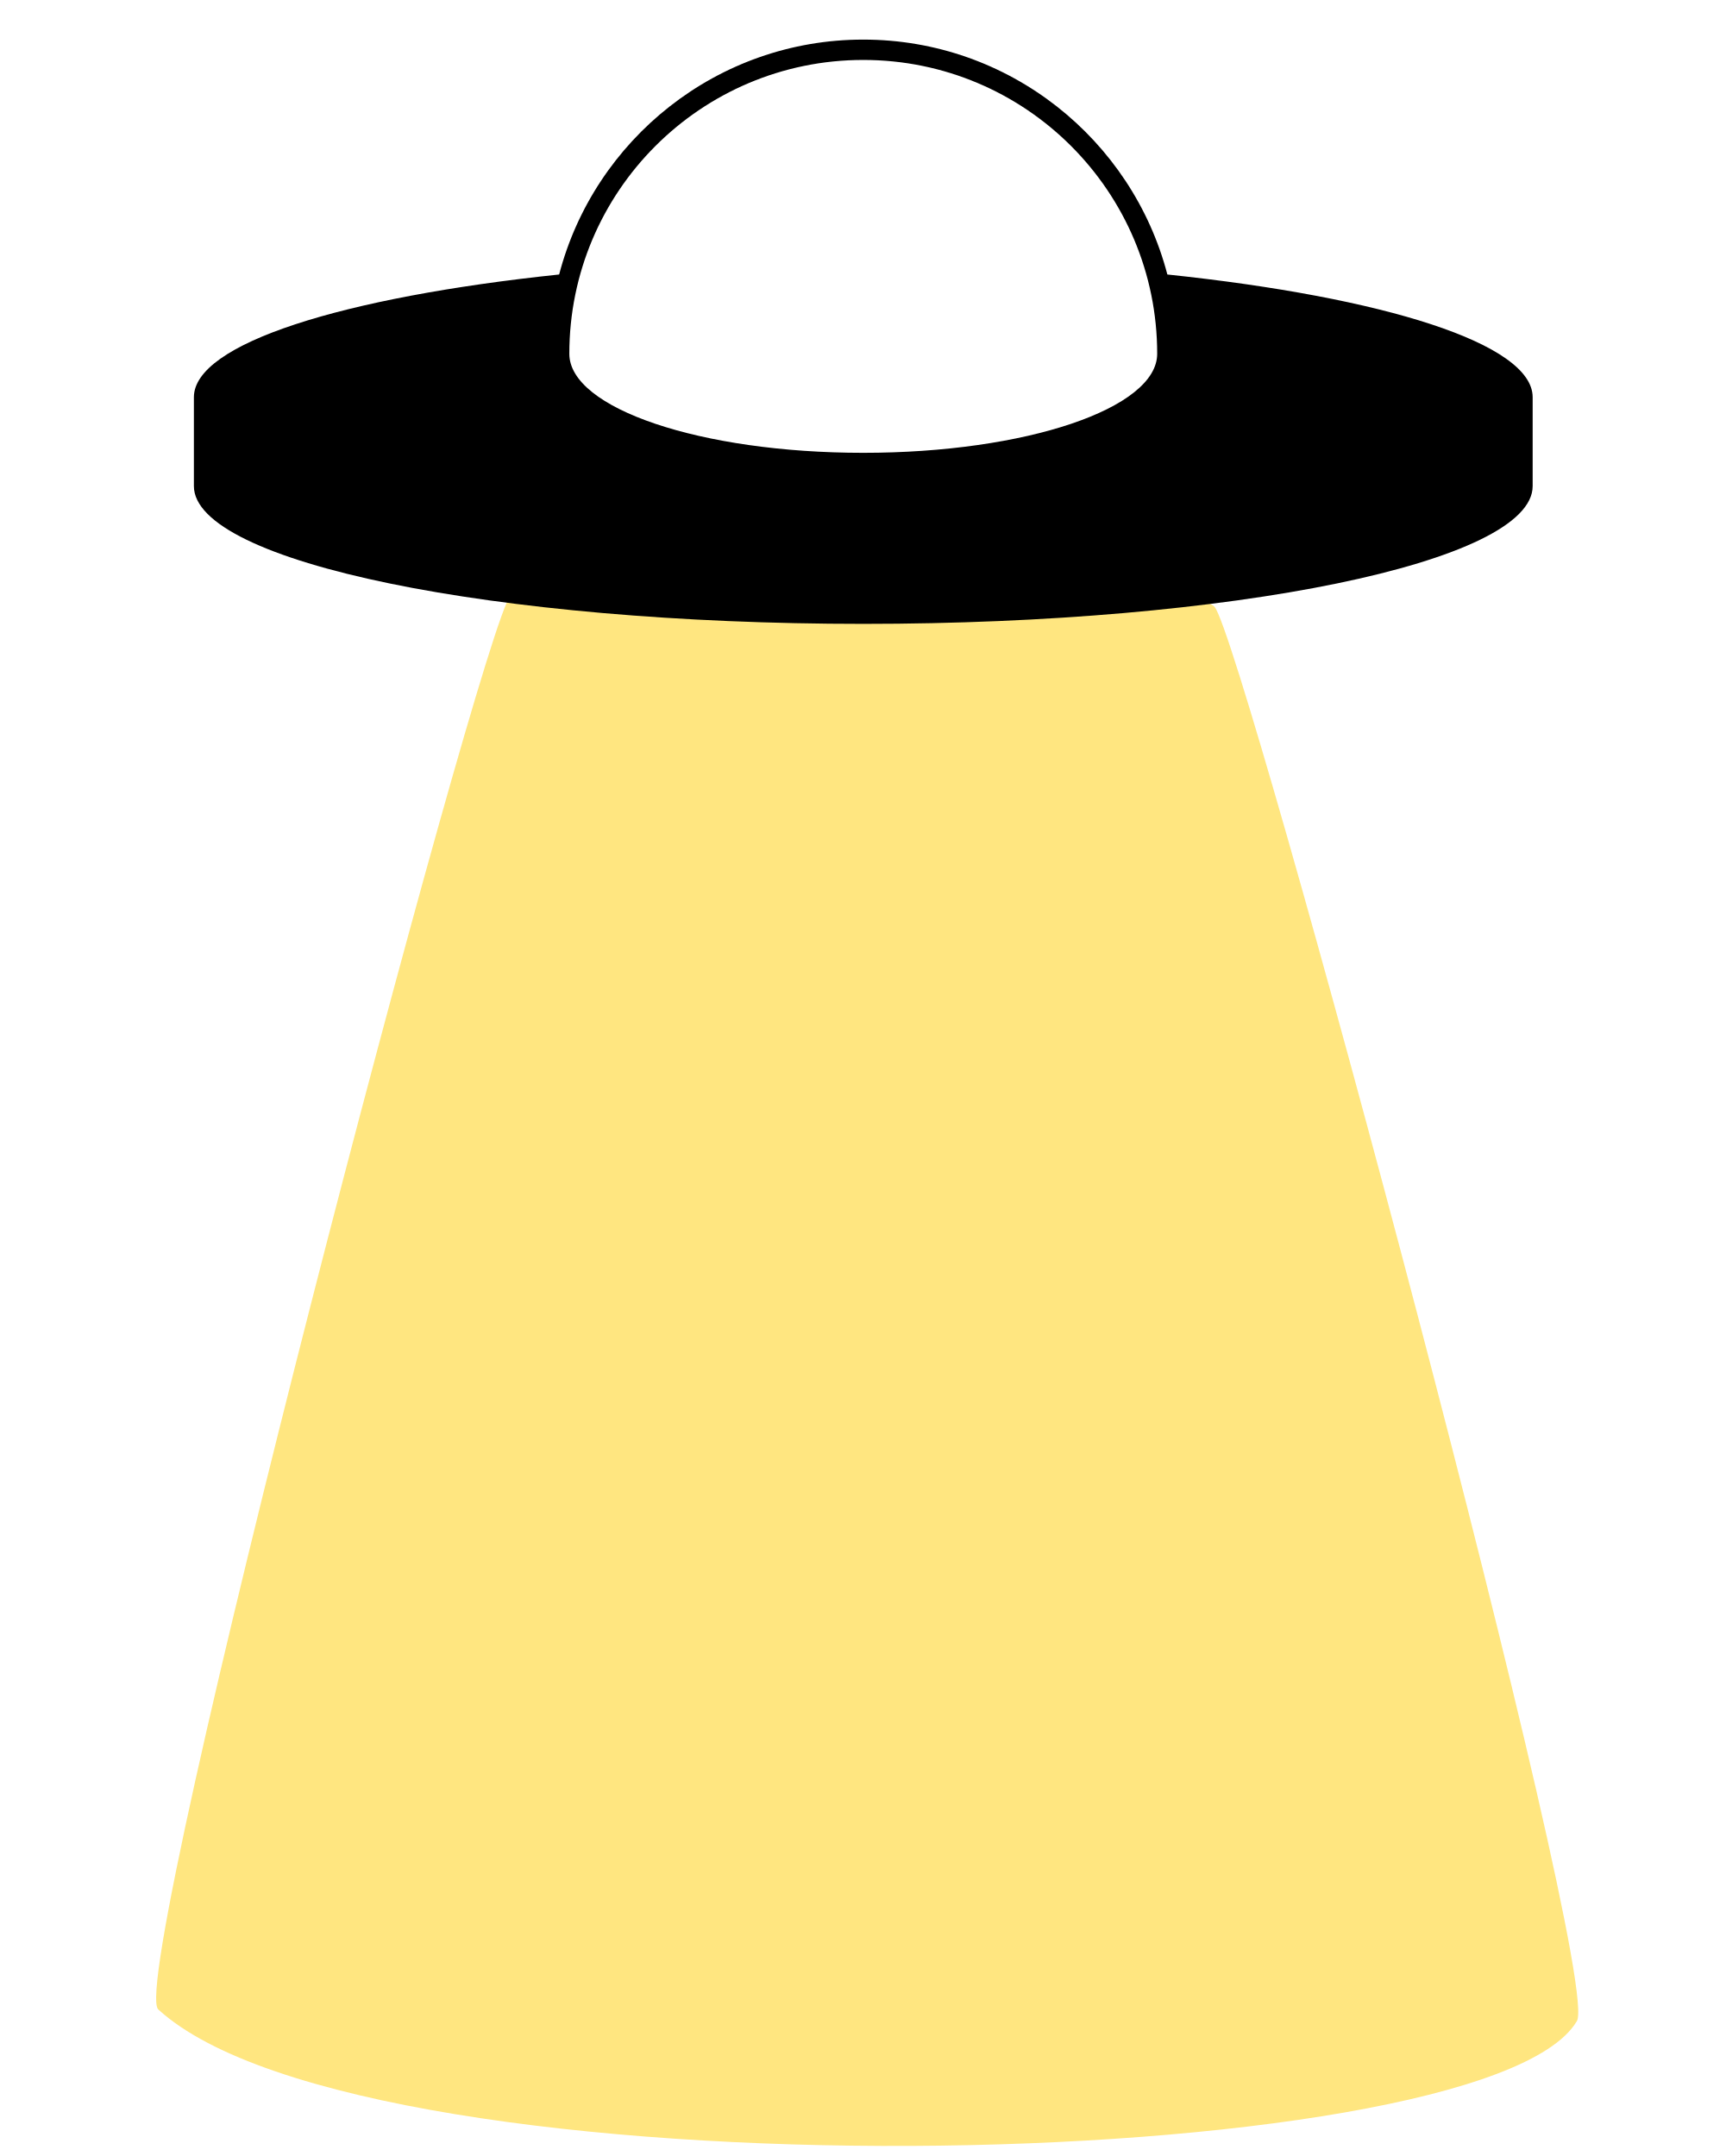
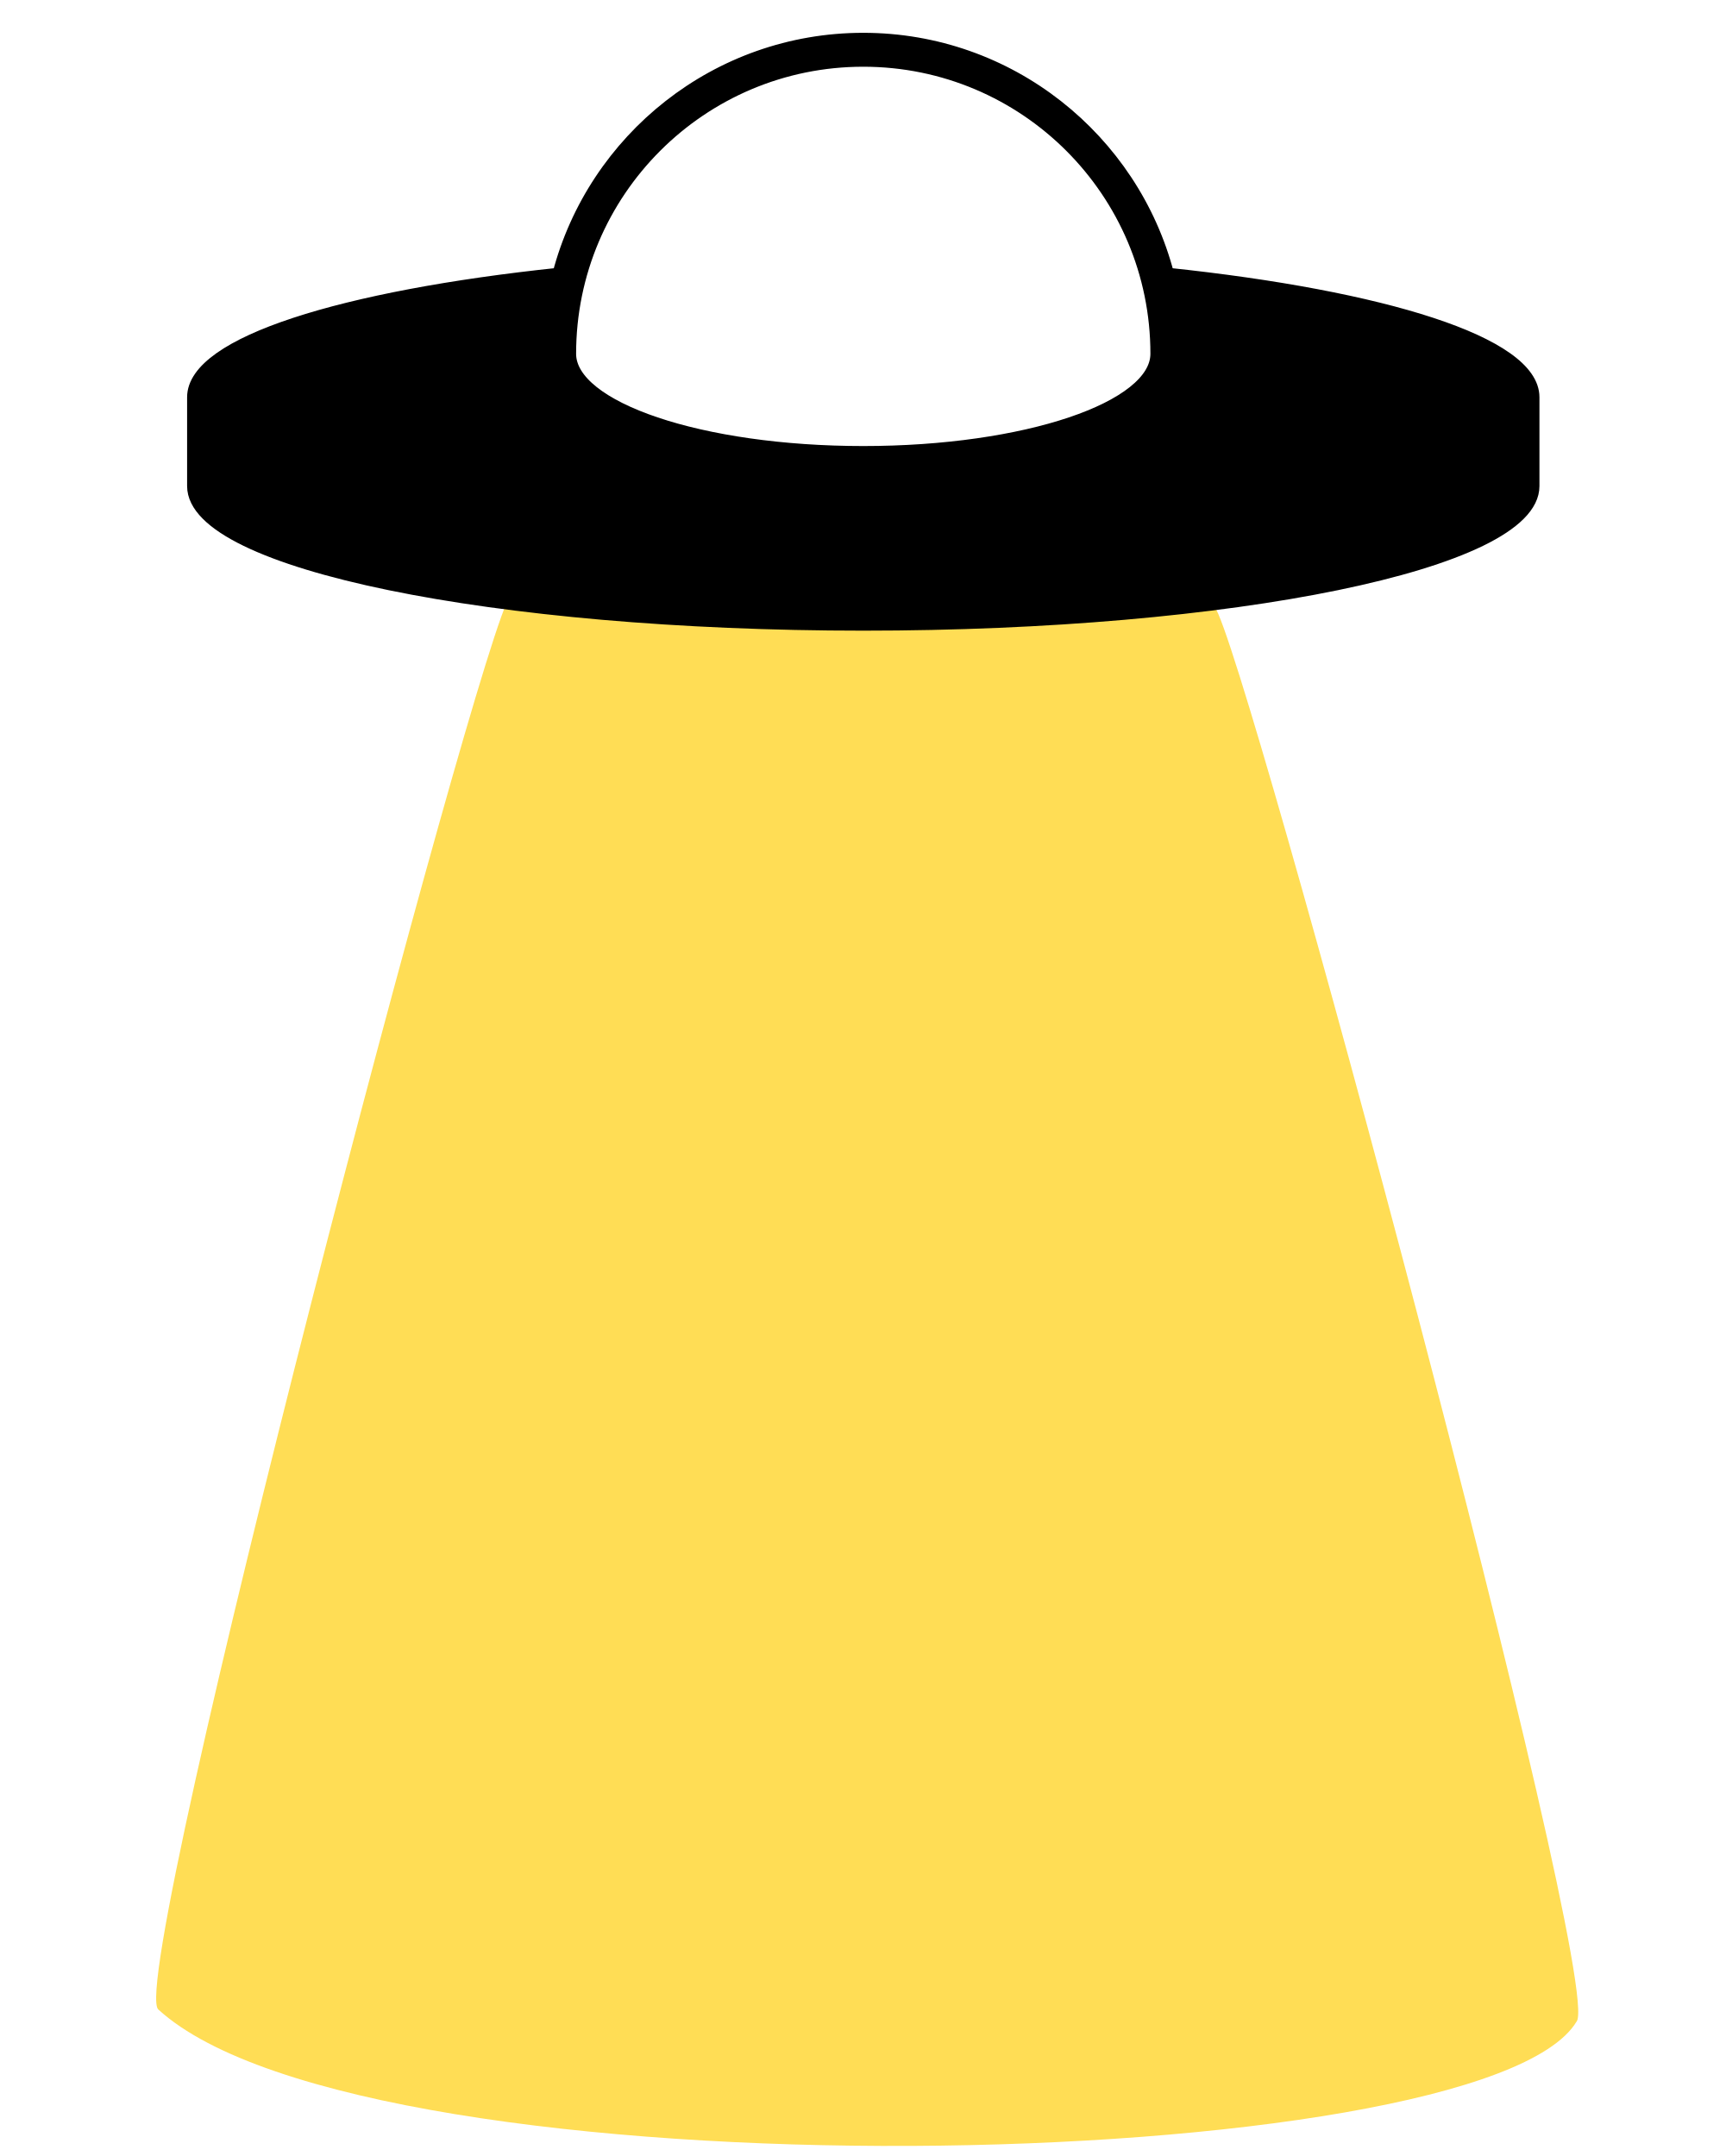
<svg xmlns="http://www.w3.org/2000/svg" version="1.1" x="0px" y="0px" viewBox="0 0 110 137.5" enable-background="new 0 0 110 110" xml:space="preserve" id="svg8">
  <defs id="defs12" />
-   <path style="opacity:1;fill:#ffe680;fill-opacity:1;stroke:none;stroke-width:0.811;stroke-miterlimit:4;stroke-dasharray:none;stroke-opacity:1" d="m 100.523,128.933 c -6.008,9.938 -77.059,11.451 -90.43,-0.779 -2.091,-1.913 20.565,-88.017 22.453,-90.163 1.888,-2.146 43.071,-1.485 44.906,0.723 1.835,2.207 24.959,88.074 23.071,90.22 z" id="path827" />
-   <path d="M 74.434,17.506 C 72.187,8.897 64.346,2.525 55.044,2.525 c -9.303,0 -17.145,6.373 -19.391,14.981 -13.822,1.454 -23.29,4.411 -23.29,7.826 v 5.67 c 0,4.853 19.11,8.786 42.682,8.786 23.573,0 42.682,-3.933 42.682,-8.786 V 25.331 C 97.726,21.916 88.257,18.96 74.434,17.506 Z M 55.044,28.879 c -10.351,0 -18.742,-2.828 -18.742,-6.315 0,-10.351 8.391,-18.741 18.742,-18.741 10.351,0 18.742,8.391 18.742,18.741 -8.73e-4,3.488 -8.391,6.315 -18.742,6.315 z" id="path2" style="stroke-width:0.865" />
+   <path style="opacity:1;fill:#ffdd55;fill-opacity:1;stroke:none;stroke-width:0.811;stroke-miterlimit:4;stroke-dasharray:none;stroke-opacity:1" d="m 100.523,128.933 c -6.008,9.938 -77.059,11.451 -90.43,-0.779 -2.091,-1.913 20.565,-88.017 22.453,-90.163 1.888,-2.146 43.071,-1.485 44.906,0.723 1.835,2.207 24.959,88.074 23.071,90.22 z" id="path827" />
+   <path d="M 74.434,17.506 C 72.187,8.897 64.346,2.525 55.044,2.525 c -9.303,0 -17.145,6.373 -19.391,14.981 -13.822,1.454 -23.29,4.411 -23.29,7.826 v 5.67 c 0,4.853 19.11,8.786 42.682,8.786 23.573,0 42.682,-3.933 42.682,-8.786 V 25.331 C 97.726,21.916 88.257,18.96 74.434,17.506 Z M 55.044,28.879 c -10.351,0 -18.742,-2.828 -18.742,-6.315 0,-10.351 8.391,-18.741 18.742,-18.741 10.351,0 18.742,8.391 18.742,18.741 -8.73e-4,3.488 -8.391,6.315 -18.742,6.315 z" id="path2" style="stroke-width:0.865;fill:#000000;stroke:#000000" />
</svg>
